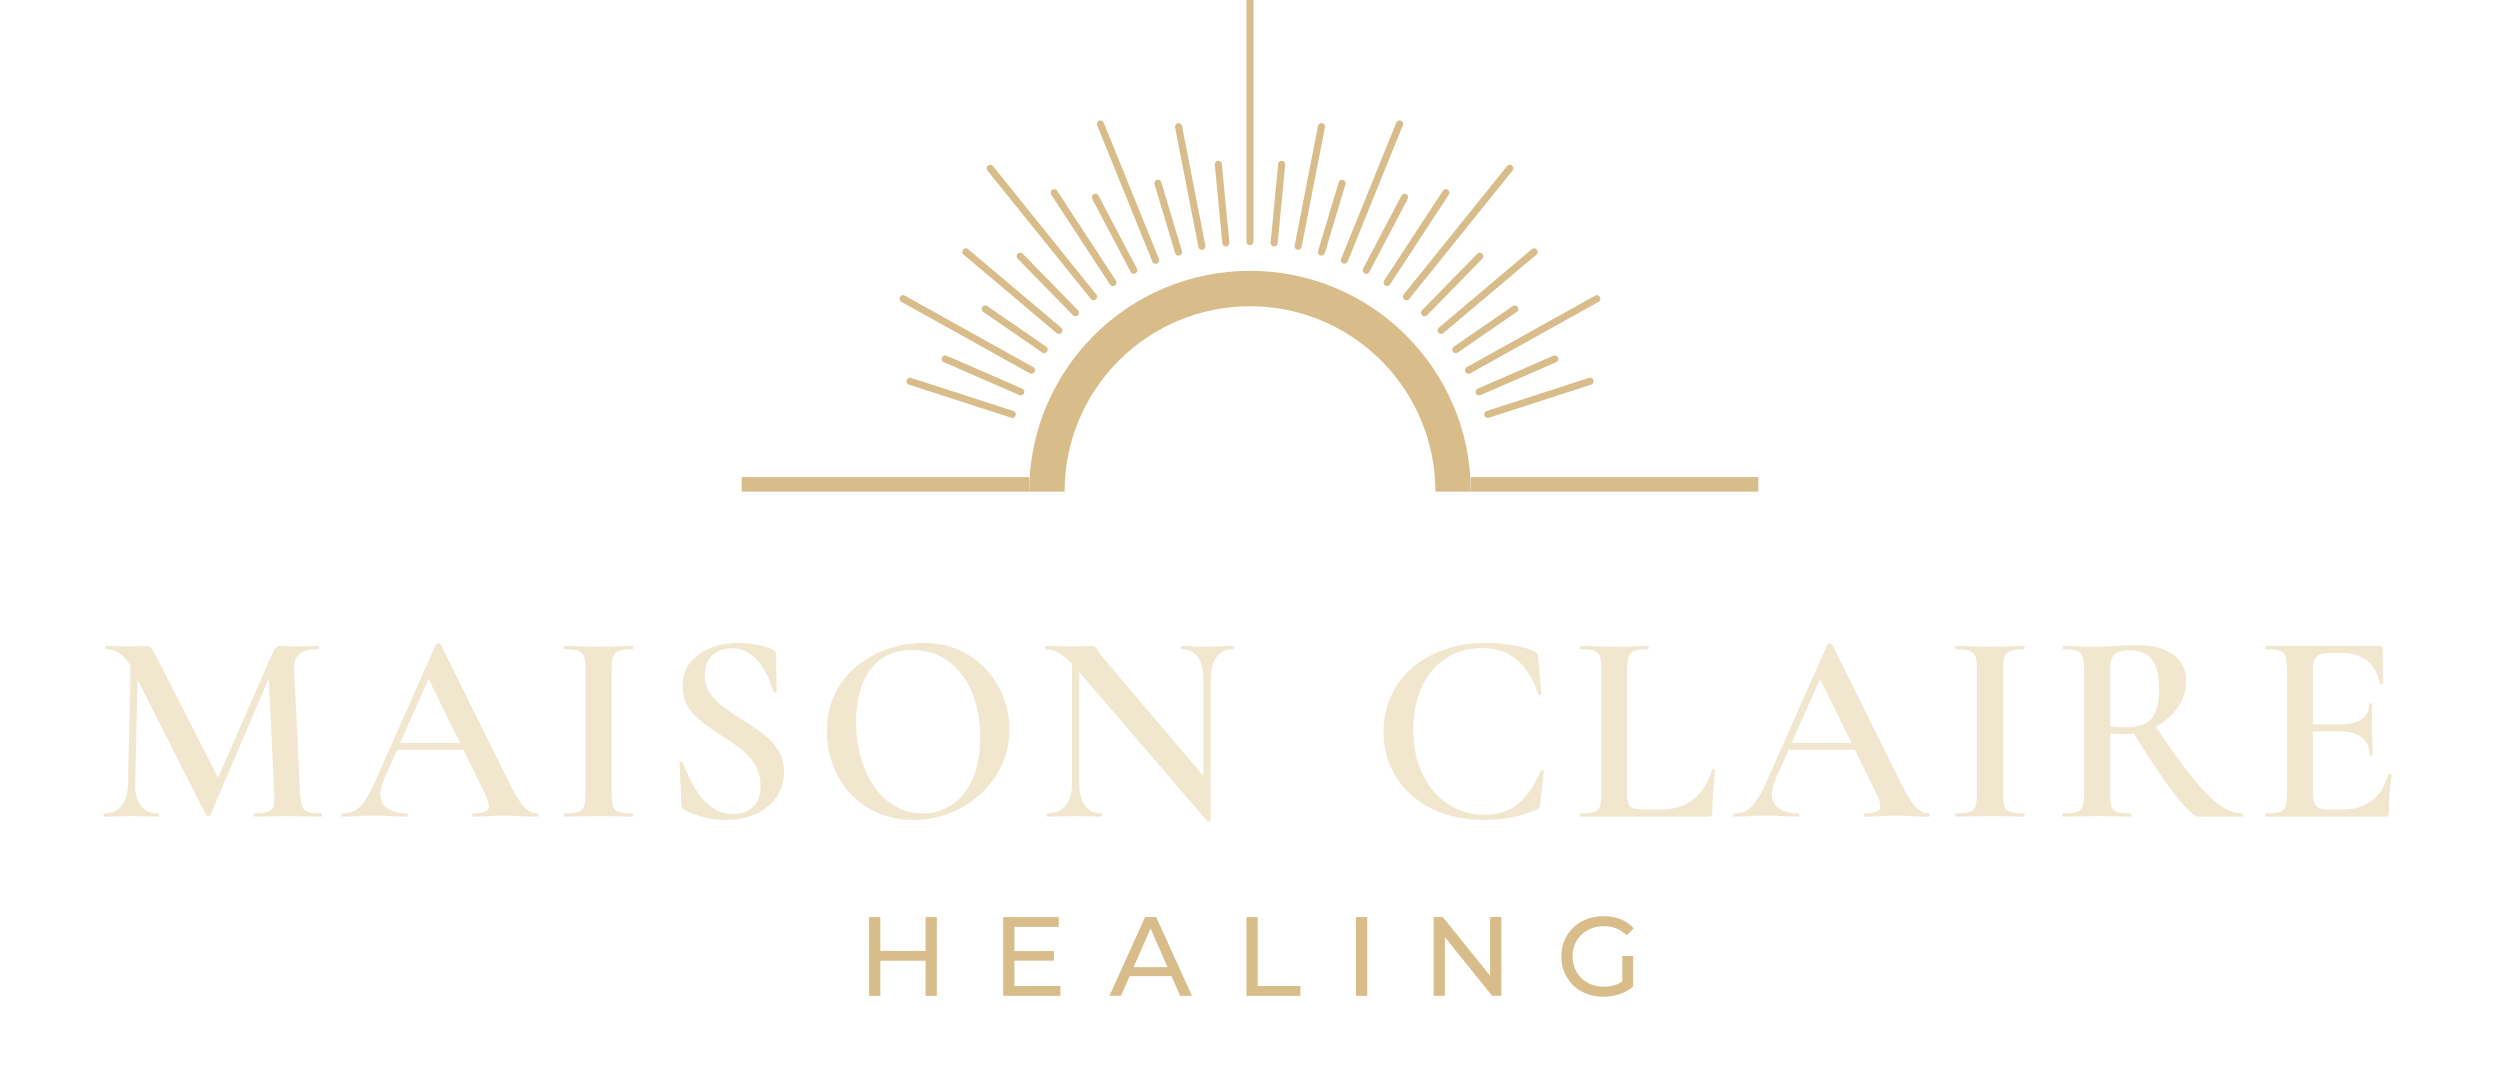
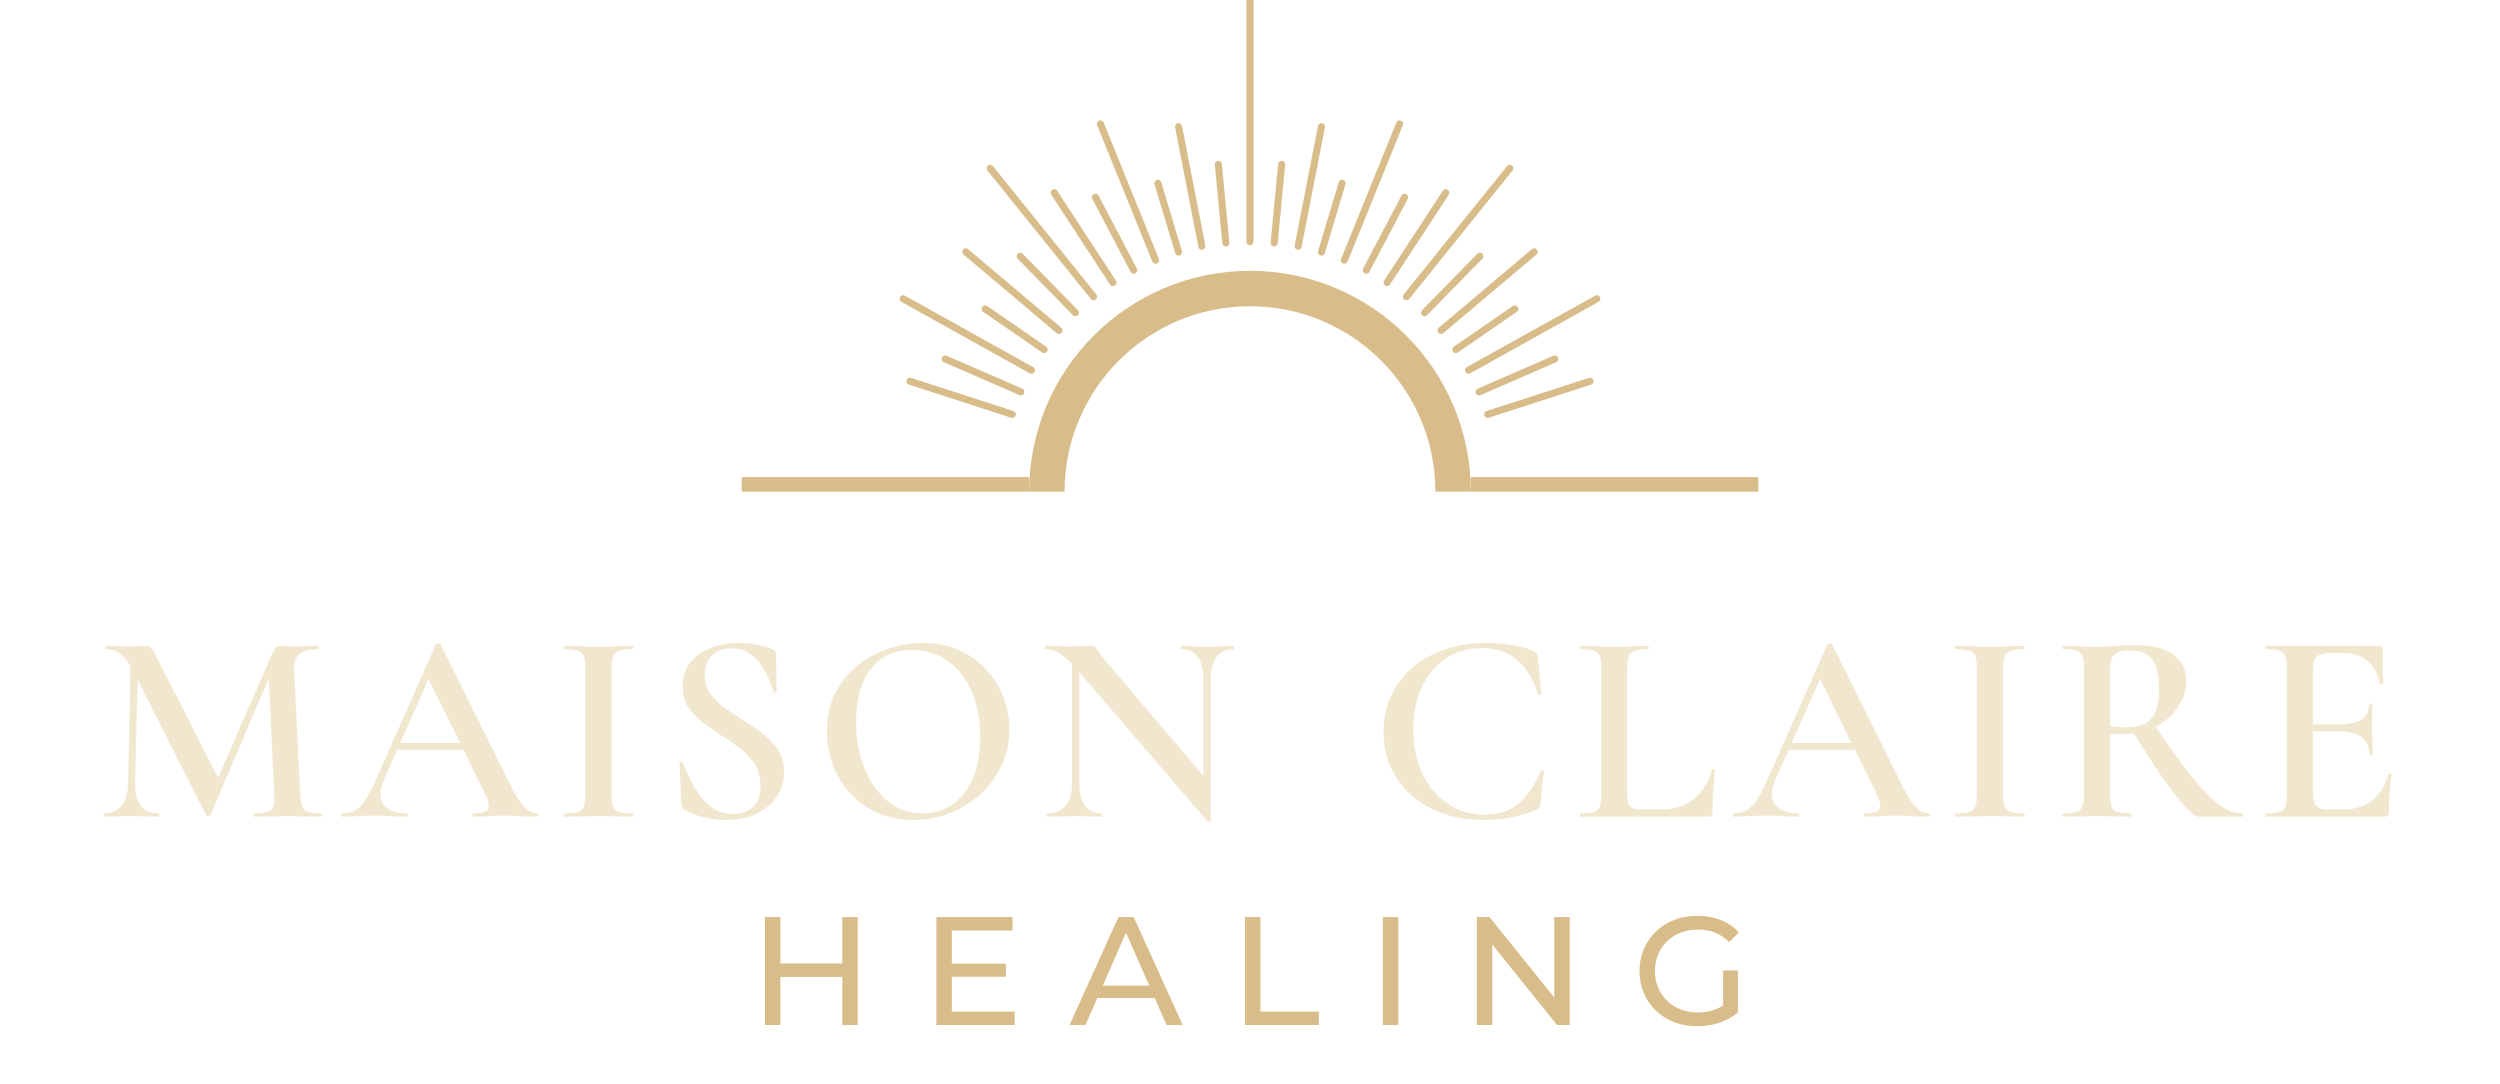
<svg xmlns="http://www.w3.org/2000/svg" viewBox="0 0 1200 520">
  <path d="M 494.0 236.0 A 106.0 106.0 0 0 1 706.0 236.0 L 689.0 236.0 A 89.0 89.0 0 0 0 511.0 236.0 Z" fill="#d8bd8a" />
  <rect x="356.0" y="229.0" width="138.0" height="7.0" fill="#d8bd8a" />
  <rect x="706.0" y="229.0" width="138.0" height="7.0" fill="#d8bd8a" />
  <g stroke="#d8bd8a" stroke-width="3.4" stroke-linecap="round">
    <line x1="485.9" y1="198.9" x2="436.8" y2="183.0" />
    <line x1="490.0" y1="188.1" x2="453.7" y2="172.3" />
    <line x1="495.1" y1="177.7" x2="433.5" y2="143.4" />
    <line x1="501.2" y1="167.8" x2="472.9" y2="148.3" />
    <line x1="508.3" y1="158.6" x2="463.6" y2="120.9" />
    <line x1="516.2" y1="150.1" x2="489.7" y2="123.0" />
    <line x1="524.9" y1="142.4" x2="475.3" y2="80.8" />
    <line x1="534.2" y1="135.6" x2="506.0" y2="92.5" />
    <line x1="544.2" y1="129.7" x2="525.8" y2="94.7" />
    <line x1="554.7" y1="124.9" x2="528.2" y2="59.5" />
    <line x1="565.7" y1="121.0" x2="555.8" y2="88.0" />
    <line x1="576.9" y1="118.2" x2="565.7" y2="60.8" />
    <line x1="588.4" y1="116.6" x2="584.8" y2="78.9" />
    <line x1="600.0" y1="116.0" x2="600.0" y2="-31.9" />
    <line x1="611.6" y1="116.6" x2="615.2" y2="78.9" />
    <line x1="623.1" y1="118.2" x2="634.3" y2="60.8" />
    <line x1="634.3" y1="121.0" x2="644.2" y2="88.0" />
    <line x1="645.3" y1="124.9" x2="671.8" y2="59.5" />
    <line x1="655.8" y1="129.7" x2="674.2" y2="94.7" />
    <line x1="665.8" y1="135.6" x2="694.0" y2="92.5" />
    <line x1="675.1" y1="142.4" x2="724.7" y2="80.8" />
    <line x1="683.8" y1="150.1" x2="710.3" y2="123.0" />
    <line x1="691.7" y1="158.6" x2="736.4" y2="120.9" />
    <line x1="698.8" y1="167.8" x2="727.1" y2="148.3" />
    <line x1="704.9" y1="177.7" x2="766.5" y2="143.4" />
    <line x1="710.0" y1="188.1" x2="746.3" y2="172.3" />
    <line x1="714.1" y1="198.9" x2="763.2" y2="183.0" />
  </g>
  <g transform="translate(46.0,392) scale(1.1113)">
    <g fill="#f0e7ce">
      <path transform="translate(0.00,0) scale(0.118,-0.118)" d="M118 121 128 602 155 600 144 121Q143 68 164.5 40.0Q186 12 229 12Q232 12 232.0 6.0Q232 0 229 0Q207 0 184.0 1.0Q161 2 132 2Q102 2 77.5 1.0Q53 0 31 0Q28 0 28.0 6.0Q28 12 31 12Q72 12 94.5 40.0Q117 68 118 121ZM826 12Q828 12 828.0 6.0Q828 0 826 0Q800 0 768.0 1.0Q736 2 701 2Q666 2 635.5 1.0Q605 0 580 0Q578 0 578.0 6.0Q578 12 580 12Q628 12 642.0 25.0Q656 38 653 81L632 538L676 607L420 7Q419 3 412.0 3.0Q405 3 403 7L132 542Q96 613 38 613Q35 613 35.0 619.0Q35 625 38 625Q57 625 78.5 624.0Q100 623 115 623Q137 623 154.5 624.0Q172 625 182 625Q196 625 203.5 615.5Q211 606 228 573L453 132L410 56L647 600Q653 613 660.0 619.0Q667 625 677 625Q686 625 696.5 624.0Q707 623 722 623Q752 623 773.0 624.0Q794 625 814 625Q817 625 817.0 619.0Q817 613 814 613Q768 613 746.0 596.0Q724 579 726 538L748 81Q750 52 755.5 37.0Q761 22 777.5 17.0Q794 12 826 12Z" />
      <path transform="translate(106.79,0) scale(0.118,-0.118)" d="M179 245 192 270H472L479 245ZM711 12Q715 12 715.0 6.0Q715 0 711 0Q681 0 649.5 2.0Q618 4 589 4Q556 4 531.5 2.0Q507 0 477 0Q473 0 473.0 6.0Q473 12 477 12Q522 12 531.0 28.0Q540 44 516 91L307 516L348 583L150 137Q124 76 148.5 44.0Q173 12 232 12Q237 12 237.0 6.0Q237 0 232 0Q202 0 177.0 2.0Q152 4 114 4Q76 4 53.5 2.0Q31 0 -2 0Q-6 0 -6.0 6.0Q-6 12 -2 12Q25 12 44.5 23.0Q64 34 83.0 63.5Q102 93 125 146L340 631Q342 634 349.0 634.0Q356 634 357 631L602 137Q625 89 643.0 61.5Q661 34 677.0 23.0Q693 12 711 12Z" />
      <path transform="translate(197.18,0) scale(0.118,-0.118)" d="M217 81Q217 52 222.5 37.0Q228 22 244.0 17.0Q260 12 293 12Q296 12 296.0 6.0Q296 0 293 0Q268 0 237.0 1.0Q206 2 168 2Q133 2 101.0 1.0Q69 0 44 0Q41 0 41.0 6.0Q41 12 44 12Q76 12 93.0 17.0Q110 22 115.5 37.0Q121 52 121 81V544Q121 573 115.5 587.5Q110 602 93.0 607.5Q76 613 44 613Q41 613 41.0 619.0Q41 625 44 625Q69 625 101.0 623.5Q133 622 168 622Q206 622 237.5 623.5Q269 625 293 625Q296 625 296.0 619.0Q296 613 293 613Q261 613 244.5 607.0Q228 601 222.5 586.0Q217 571 217 542Z" />
      <path transform="translate(243.67,0) scale(0.118,-0.118)" d="M164 518Q164 479 184.0 450.5Q204 422 235.5 399.0Q267 376 302 354Q340 331 374.5 305.0Q409 279 431.5 245.5Q454 212 454 164Q454 112 427.0 72.5Q400 33 352.5 10.5Q305 -12 241 -12Q214 -12 184.5 -7.0Q155 -2 129.5 7.0Q104 16 88 26Q84 29 81.5 33.0Q79 37 78 45L72 196Q71 201 76.5 201.5Q82 202 83 198Q95 168 111.5 134.5Q128 101 150.0 73.0Q172 45 200.5 27.5Q229 10 266 10Q292 10 315.0 19.0Q338 28 353.0 50.5Q368 73 368 112Q368 159 346.5 192.5Q325 226 292.0 251.0Q259 276 223 298Q188 321 156.0 345.0Q124 369 103.5 400.5Q83 432 83 477Q83 532 113.0 567.0Q143 602 189.5 619.0Q236 636 285 636Q318 636 352.0 630.0Q386 624 410 613Q419 610 422.0 605.0Q425 600 425 594L427 459Q427 455 422.5 454.0Q418 453 416 456Q411 471 401.0 497.5Q391 524 373.0 551.0Q355 578 328.0 597.0Q301 616 262 616Q232 616 210.0 604.0Q188 592 176.0 570.5Q164 549 164 518Z" />
      <path transform="translate(309.99,0) scale(0.118,-0.118)" d="M366 -12Q294 -12 235.5 13.5Q177 39 135.5 84.0Q94 129 71.5 187.5Q49 246 49 312Q49 393 80.5 454.0Q112 515 164.0 555.5Q216 596 278.0 616.0Q340 636 401 636Q475 636 533.5 609.5Q592 583 633.0 538.0Q674 493 695.5 436.0Q717 379 717 319Q717 249 689.0 189.0Q661 129 612.5 84.0Q564 39 500.5 13.5Q437 -12 366 -12ZM400 12Q460 12 507.5 44.0Q555 76 582.5 138.5Q610 201 610 290Q610 383 580.0 455.0Q550 527 494.0 568.5Q438 610 360 610Q263 610 209.5 540.5Q156 471 156 348Q156 276 174.0 214.5Q192 153 224.5 107.0Q257 61 301.5 36.5Q346 12 400 12Z" />
      <path transform="translate(406.86,0) scale(0.118,-0.118)" d="M125 121V602L152 600V121Q152 68 173.0 40.0Q194 12 233 12Q236 12 236.0 6.0Q236 0 233 0Q212 0 189.5 1.0Q167 2 140 2Q111 2 84.5 1.0Q58 0 35 0Q32 0 32.0 6.0Q32 12 35 12Q79 12 102.0 40.0Q125 68 125 121ZM633 -14Q633 -17 628.0 -17.5Q623 -18 621 -17L140 543Q104 584 78.5 598.5Q53 613 29 613Q26 613 26.0 619.0Q26 625 29 625Q48 625 68.0 624.0Q88 623 105 623Q135 623 159.5 624.0Q184 625 197 625Q210 625 216.0 613.5Q222 602 246 573L625 127ZM633 503V-14L606 16V503Q606 556 585.5 584.5Q565 613 525 613Q523 613 523.0 619.0Q523 625 525 625Q546 625 569.0 623.5Q592 622 619 622Q645 622 670.0 623.5Q695 625 716 625Q719 625 719.0 619.0Q719 613 716 613Q676 613 654.5 584.5Q633 556 633 503Z" />
      <path transform="translate(550.40,0) scale(0.118,-0.118)" d="M421 636Q456 636 488.5 632.5Q521 629 549.5 622.5Q578 616 601 605Q609 601 611.5 597.0Q614 593 615 582L627 450Q627 447 622.0 446.0Q617 445 615 449Q589 530 538.0 573.5Q487 617 410 617Q336 617 279.0 580.5Q222 544 190.0 476.5Q158 409 158 316Q158 248 177.5 191.0Q197 134 232.5 93.0Q268 52 315.0 29.5Q362 7 418 7Q493 7 541.0 46.0Q589 85 625 168Q626 171 631.0 170.0Q636 169 636 167L623 48Q622 36 619.5 32.5Q617 29 609 25Q560 5 513.0 -3.5Q466 -12 417 -12Q310 -12 227.0 28.5Q144 69 96.5 142.5Q49 216 49 311Q49 383 77.0 443.0Q105 503 155.5 546.0Q206 589 274.0 612.5Q342 636 421 636Z" />
      <path transform="translate(637.48,0) scale(0.118,-0.118)" d="M203 543V85Q203 60 208.0 47.0Q213 34 227.0 30.0Q241 26 268 26H328Q399 26 448.0 66.0Q497 106 513 172Q514 175 519.0 174.0Q524 173 524 170Q521 139 518.0 95.5Q515 52 515 15Q515 0 500 0H32Q30 0 30.0 6.0Q30 12 32 12Q64 12 80.5 17.0Q97 22 102.5 37.0Q108 52 108 81V544Q108 573 102.5 587.5Q97 602 80.5 607.5Q64 613 32 613Q30 613 30.0 619.0Q30 625 32 625Q56 625 88.0 623.5Q120 622 155 622Q192 622 223.5 623.5Q255 625 279 625Q282 625 282.0 619.0Q282 613 279 613Q247 613 230.5 607.5Q214 602 208.5 587.0Q203 572 203 543Z" />
      <path transform="translate(707.81,0) scale(0.118,-0.118)" d="M179 245 192 270H472L479 245ZM711 12Q715 12 715.0 6.0Q715 0 711 0Q681 0 649.5 2.0Q618 4 589 4Q556 4 531.5 2.0Q507 0 477 0Q473 0 473.0 6.0Q473 12 477 12Q522 12 531.0 28.0Q540 44 516 91L307 516L348 583L150 137Q124 76 148.5 44.0Q173 12 232 12Q237 12 237.0 6.0Q237 0 232 0Q202 0 177.0 2.0Q152 4 114 4Q76 4 53.5 2.0Q31 0 -2 0Q-6 0 -6.0 6.0Q-6 12 -2 12Q25 12 44.5 23.0Q64 34 83.0 63.5Q102 93 125 146L340 631Q342 634 349.0 634.0Q356 634 357 631L602 137Q625 89 643.0 61.5Q661 34 677.0 23.0Q693 12 711 12Z" />
      <path transform="translate(798.20,0) scale(0.118,-0.118)" d="M217 81Q217 52 222.5 37.0Q228 22 244.0 17.0Q260 12 293 12Q296 12 296.0 6.0Q296 0 293 0Q268 0 237.0 1.0Q206 2 168 2Q133 2 101.0 1.0Q69 0 44 0Q41 0 41.0 6.0Q41 12 44 12Q76 12 93.0 17.0Q110 22 115.5 37.0Q121 52 121 81V544Q121 573 115.5 587.5Q110 602 93.0 607.5Q76 613 44 613Q41 613 41.0 619.0Q41 625 44 625Q69 625 101.0 623.5Q133 622 168 622Q206 622 237.5 623.5Q269 625 293 625Q296 625 296.0 619.0Q296 613 293 613Q261 613 244.5 607.0Q228 601 222.5 586.0Q217 571 217 542Z" />
      <path transform="translate(844.69,0) scale(0.118,-0.118)" d="M538 0Q523 0 488.0 38.0Q453 76 403.5 147.5Q354 219 293 318L373 342Q454 221 511.5 148.5Q569 76 613.5 44.0Q658 12 699 12Q701 12 701.0 6.0Q701 0 699 0Q636 0 596.5 0.0Q557 0 538 0ZM311 628Q398 628 445.5 593.5Q493 559 493 499Q493 442 460.5 397.0Q428 352 376.5 327.0Q325 302 266 302Q254 302 240.0 302.5Q226 303 215 304V81Q215 52 220.0 37.0Q225 22 241.5 17.0Q258 12 290 12Q293 12 293.0 6.0Q293 0 290 0Q265 0 234.0 1.0Q203 2 166 2Q131 2 99.0 1.0Q67 0 42 0Q39 0 39.0 6.0Q39 12 42 12Q75 12 91.0 17.0Q107 22 113.0 37.0Q119 52 119 81V544Q119 573 113.5 587.5Q108 602 92.0 607.5Q76 613 43 613Q41 613 41.0 619.0Q41 625 43 625Q68 625 99.5 623.5Q131 622 166 622Q198 622 238.0 625.0Q278 628 311 628ZM394 464Q394 522 380.5 553.5Q367 585 343.0 597.0Q319 609 287 609Q248 609 231.5 594.5Q215 580 215 542V331Q229 329 245.0 328.0Q261 327 273 327Q340 327 367.0 360.5Q394 394 394 464Z" />
      <path transform="translate(932.48,0) scale(0.118,-0.118)" d="M476 0H42Q39 0 39.0 6.0Q39 12 42 12Q75 12 91.0 17.0Q107 22 112.5 37.0Q118 52 118 81V544Q118 573 112.5 587.5Q107 602 91.0 607.5Q75 613 42 613Q39 613 39.0 619.0Q39 625 42 625H458Q468 625 468 616L470 486Q470 484 465.0 483.5Q460 483 458 486Q447 543 412.0 571.0Q377 599 320 599H279Q254 599 239.5 593.5Q225 588 219.0 575.5Q213 563 213 542V85Q213 64 218.5 50.5Q224 37 236.0 31.5Q248 26 270 26H319Q387 26 429.0 58.5Q471 91 489 155Q490 158 495.5 157.0Q501 156 501 154Q497 126 494.0 87.0Q491 48 491 15Q491 0 476 0ZM420 226Q420 268 392.0 290.0Q364 312 308 312H168V338H309Q365 338 392.0 357.0Q419 376 419 412Q419 415 424.5 415.0Q430 415 430 412Q430 380 429.5 362.0Q429 344 429 325Q429 301 430.5 277.5Q432 254 432 226Q432 224 426.0 224.0Q420 224 420 226Z" />
    </g>
  </g>
-   <g transform="translate(411.5,478)">
+   <g transform="translate(359.4,492)">
    <g fill="#d8bd8a">
-       <path transform="translate(0.00,0) scale(0.054,-0.054)" d="M607 0V700H707V0ZM105 0V700H205V0ZM195 312V399H616V312Z" />
-       <path transform="translate(64.37,0) scale(0.054,-0.054)" d="M105 0V700H599V613H205V87H613V0ZM196 313V398H556V313Z" />
-       <path transform="translate(121.07,0) scale(0.054,-0.054)" d="M-1 0 316 700H415L733 0H628L345 644H385L102 0ZM134 175 161 255H555L584 175Z" />
-       <path transform="translate(181.12,0) scale(0.054,-0.054)" d="M105 0V700H205V87H584V0Z" />
-       <path transform="translate(233.71,0) scale(0.054,-0.054)" d="M105 0V700H205V0Z" />
-       <path transform="translate(270.97,0) scale(0.054,-0.054)" d="M105 0V700H187L650 125H607V700H707V0H625L162 575H205V0Z" />
-       <path transform="translate(335.34,0) scale(0.054,-0.054)" d="M421 -8Q340 -8 272.0 18.5Q204 45 154.0 93.5Q104 142 76.0 207.0Q48 272 48 350Q48 428 76.0 493.0Q104 558 154.5 606.5Q205 655 273.0 681.5Q341 708 423 708Q506 708 575.0 681.0Q644 654 692 600L630 538Q587 580 536.5 599.5Q486 619 427 619Q367 619 315.5 599.0Q264 579 226.5 543.0Q189 507 168.5 457.5Q148 408 148 350Q148 293 168.5 243.5Q189 194 226.5 157.5Q264 121 315.0 101.0Q366 81 426 81Q482 81 533.5 98.5Q585 116 629 157L686 81Q634 37 564.5 14.5Q495 -8 421 -8ZM686 81 590 94V354H686Z" />
+       <path transform="translate(0.00,0) scale(0.074,-0.074)" d="M607 0V700H707V0ZM105 0V700H205V0ZM195 312V399H616V312Z" />
+       <path transform="translate(82.29,0) scale(0.074,-0.074)" d="M105 0V700H599V613H205V87H613V0ZM196 313V398H556V313Z" />
+       <path transform="translate(154.07,0) scale(0.074,-0.074)" d="M-1 0 316 700H415L733 0H628L345 644H385L102 0ZM134 175 161 255H555L584 175Z" />
+       <path transform="translate(230.44,0) scale(0.074,-0.074)" d="M105 0V700H205V87H584V0Z" />
+       <path transform="translate(296.59,0) scale(0.074,-0.074)" d="M105 0V700H205V0Z" />
+       <path transform="translate(341.73,0) scale(0.074,-0.074)" d="M105 0V700H187L650 125H607V700H707V0H625L162 575H205V0Z" />
+       <path transform="translate(424.02,0) scale(0.074,-0.074)" d="M421 -8Q340 -8 272.0 18.5Q204 45 154.0 93.5Q104 142 76.0 207.0Q48 272 48 350Q48 428 76.0 493.0Q104 558 154.5 606.5Q205 655 273.0 681.5Q341 708 423 708Q506 708 575.0 681.0Q644 654 692 600L630 538Q587 580 536.5 599.5Q486 619 427 619Q367 619 315.5 599.0Q264 579 226.5 543.0Q189 507 168.5 457.5Q148 408 148 350Q148 293 168.5 243.5Q189 194 226.5 157.5Q264 121 315.0 101.0Q366 81 426 81Q482 81 533.5 98.5Q585 116 629 157L686 81Q634 37 564.5 14.5Q495 -8 421 -8ZM686 81 590 94V354H686Z" />
    </g>
  </g>
</svg>
